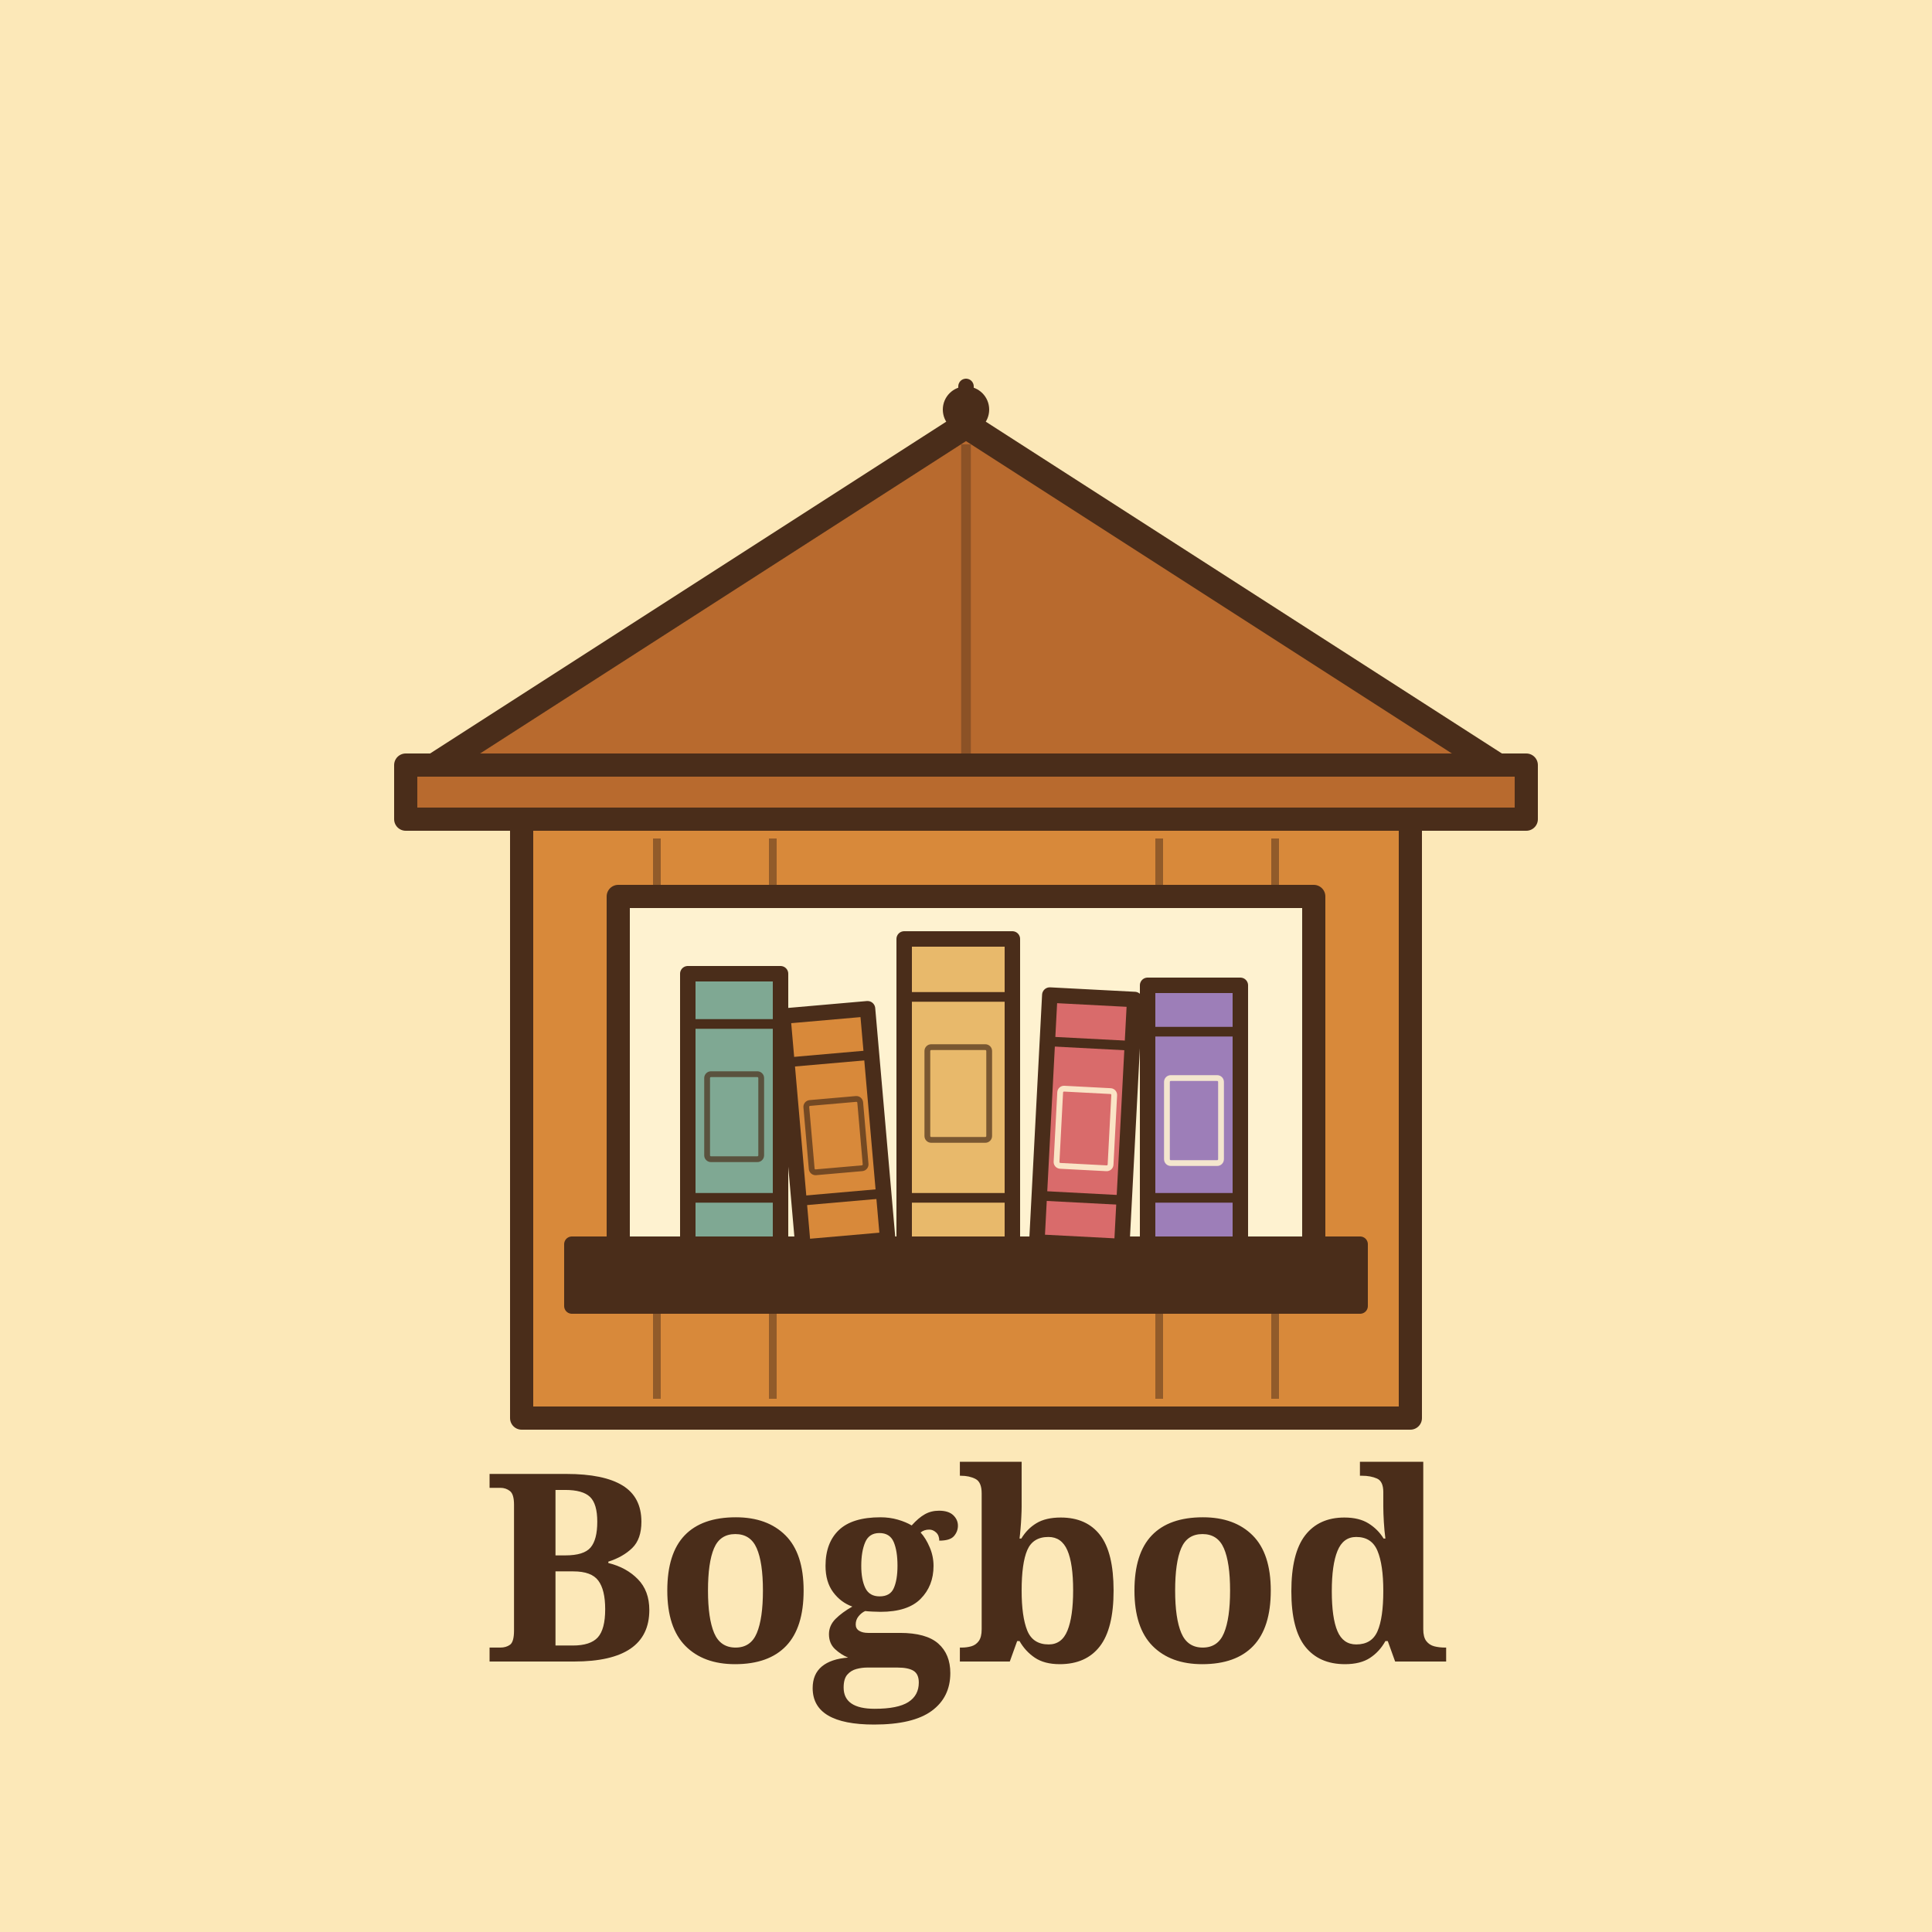
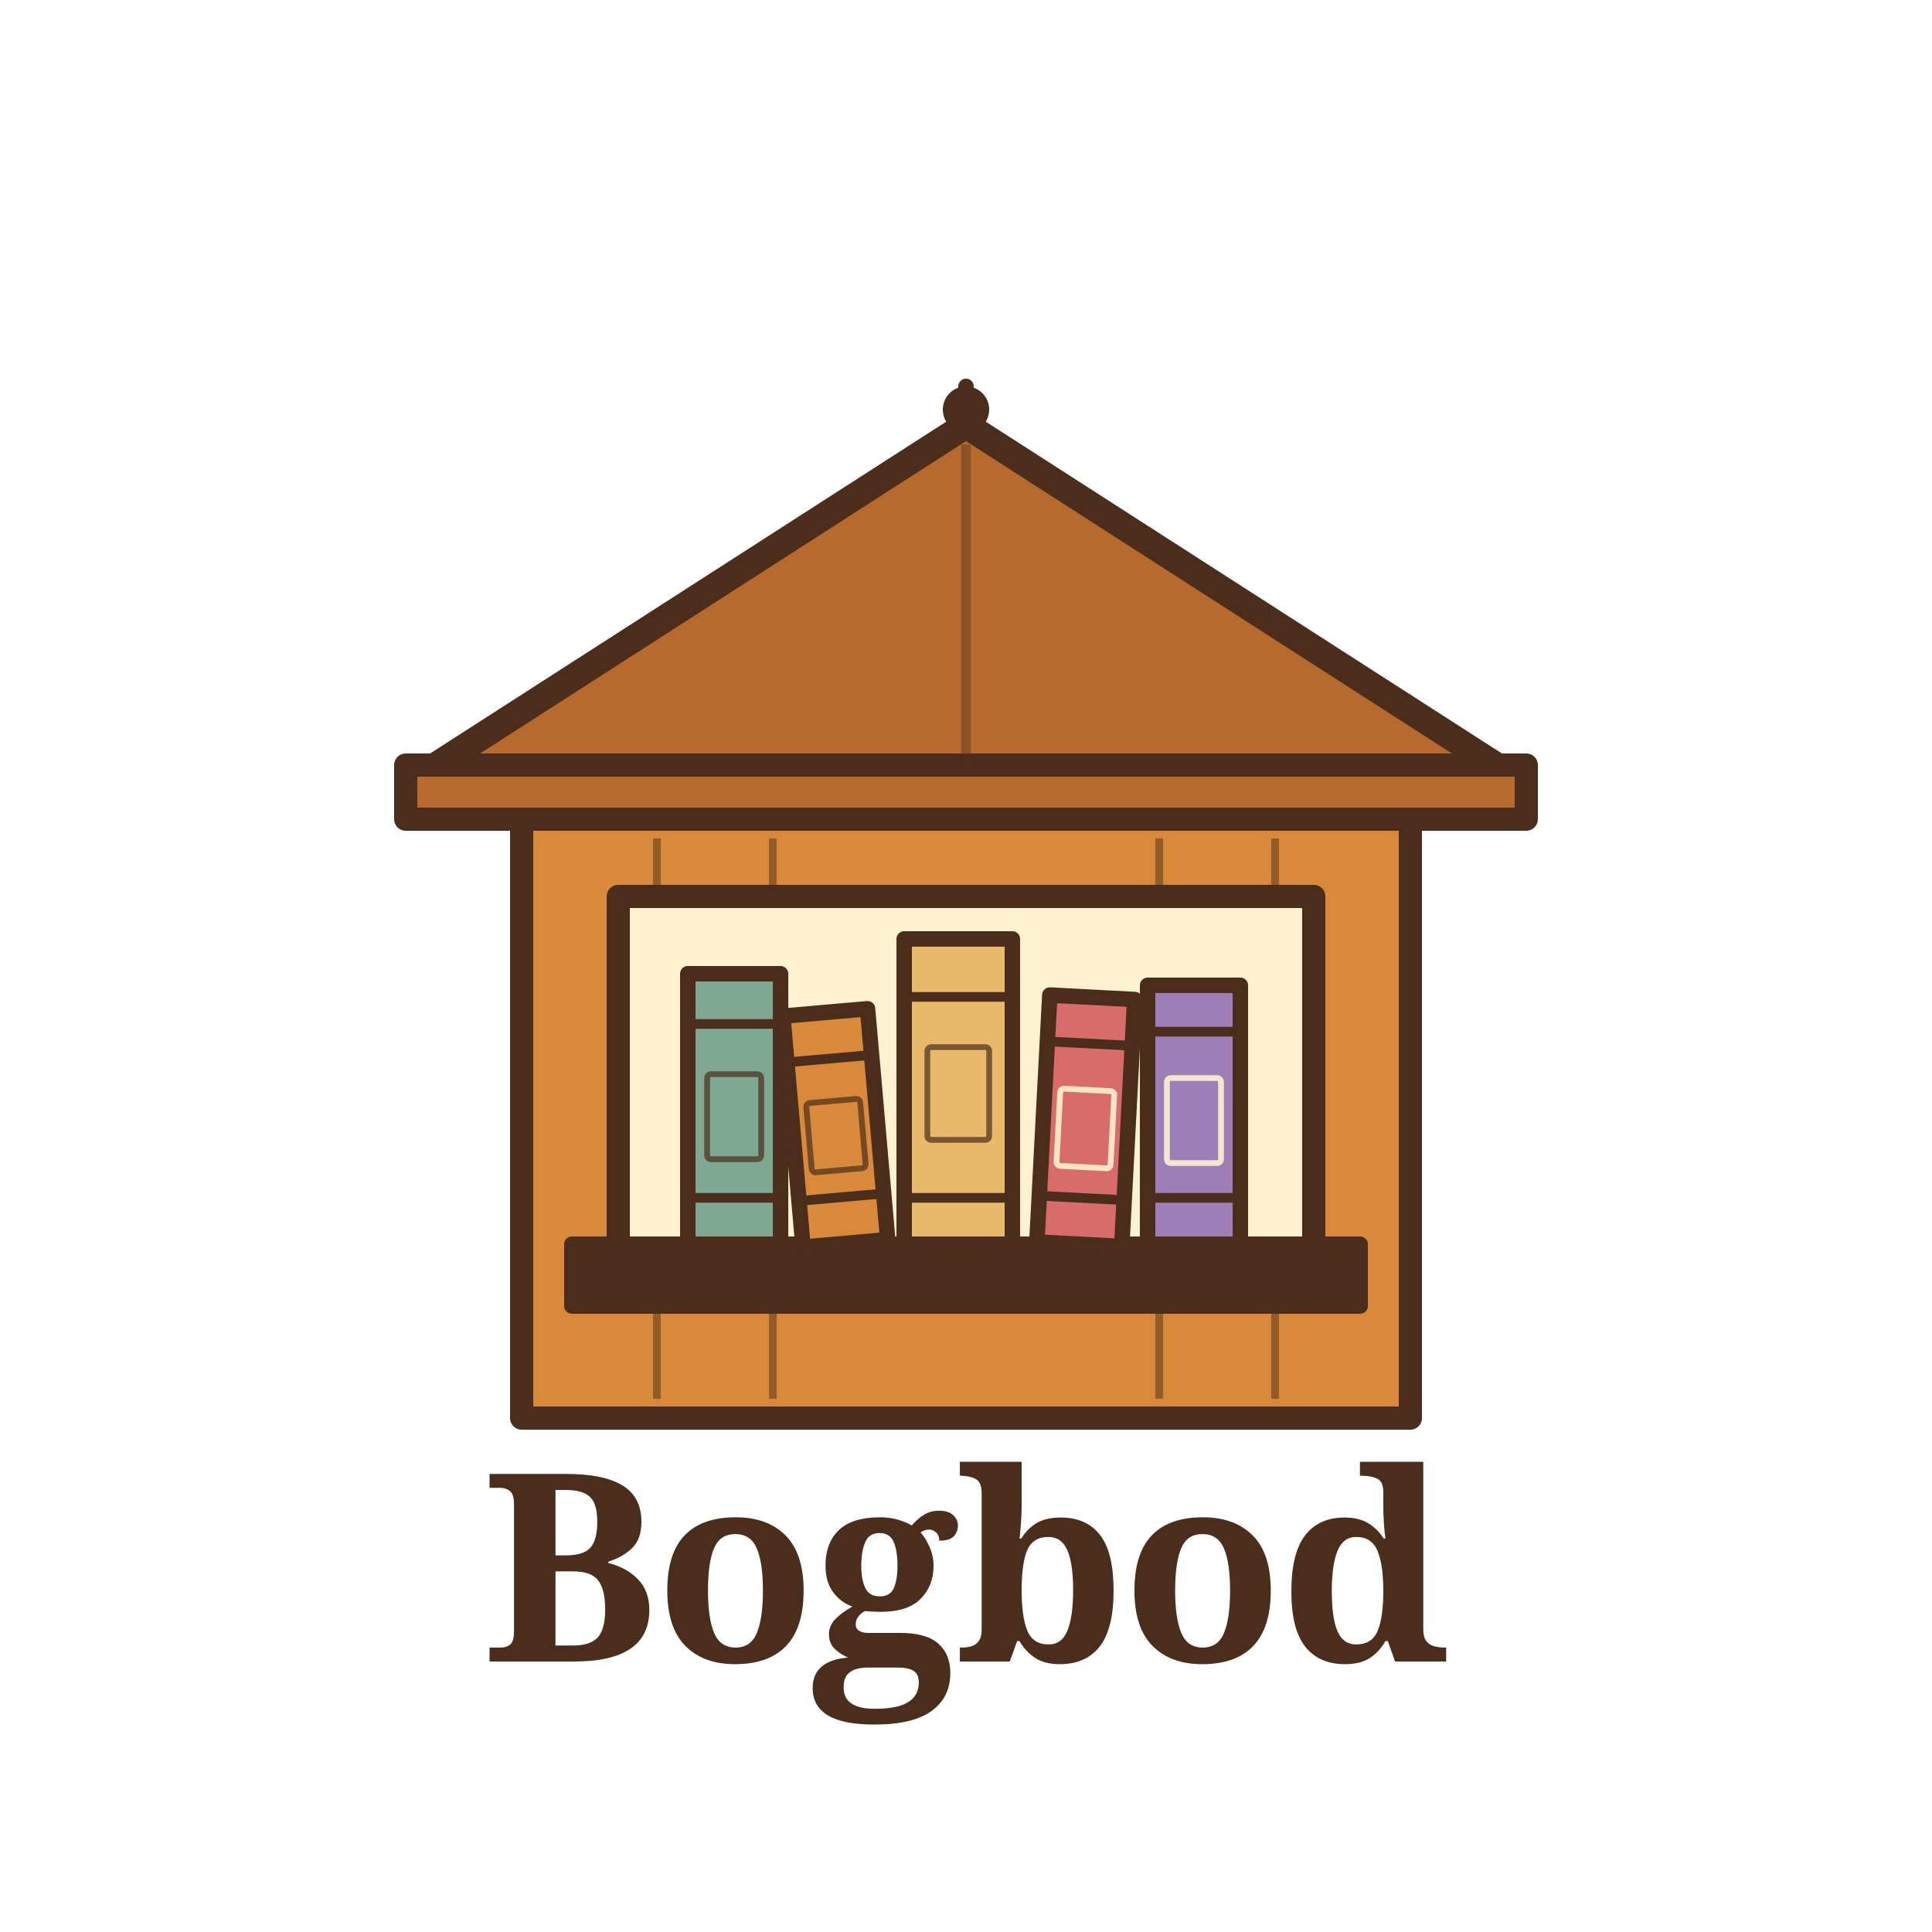
<svg xmlns="http://www.w3.org/2000/svg" viewBox="0 0 500 500" width="500" height="500">
-   <rect width="500" height="500" fill="#fce8b8" />
  <path d="M 110 200 L 250 110 L 390 200 Z" fill="#b86a2e" stroke="#4a2d1a" stroke-width="7" stroke-linejoin="round" />
  <rect x="105" y="198" width="290" height="14" fill="#b86a2e" stroke="#4a2d1a" stroke-width="6" stroke-linejoin="round" />
  <line x1="250" y1="115" x2="250" y2="198" stroke="#4a2d1a" stroke-width="2.5" opacity="0.4" />
  <circle cx="250" cy="106" r="6" fill="#4a2d1a" />
  <line x1="250" y1="100" x2="250" y2="112" stroke="#4a2d1a" stroke-width="4" stroke-linecap="round" />
  <rect x="135" y="212" width="230" height="155" fill="#d8893a" stroke="#4a2d1a" stroke-width="6" stroke-linejoin="round" />
  <line x1="170" y1="217" x2="170" y2="362" stroke="#4a2d1a" stroke-width="2" opacity="0.5" />
  <line x1="200" y1="217" x2="200" y2="362" stroke="#4a2d1a" stroke-width="2" opacity="0.5" />
  <line x1="300" y1="217" x2="300" y2="362" stroke="#4a2d1a" stroke-width="2" opacity="0.5" />
  <line x1="330" y1="217" x2="330" y2="362" stroke="#4a2d1a" stroke-width="2" opacity="0.5" />
  <rect x="160" y="232" width="180" height="95" fill="#fef2d0" stroke="#4a2d1a" stroke-width="6" stroke-linejoin="round" />
  <rect x="148" y="322" width="204" height="16" fill="#4a2d1a" stroke="#4a2d1a" stroke-width="4" stroke-linejoin="round" />
  <rect x="178" y="252" width="24" height="70" fill="#7fa893" stroke="#4a2d1a" stroke-width="4" stroke-linejoin="round" />
  <line x1="178" y1="265" x2="202" y2="265" stroke="#4a2d1a" stroke-width="2.5" />
  <line x1="178" y1="310" x2="202" y2="310" stroke="#4a2d1a" stroke-width="2.5" />
  <rect x="183" y="278" width="14" height="22" rx="1" fill="none" stroke="#4a2d1a" stroke-width="1.5" opacity="0.7" />
  <g transform="rotate(-5 215 290)">
    <rect x="205" y="262" width="22" height="60" fill="#d8893a" stroke="#4a2d1a" stroke-width="4" stroke-linejoin="round" />
    <line x1="205" y1="274" x2="227" y2="274" stroke="#4a2d1a" stroke-width="2.5" />
    <line x1="205" y1="310" x2="227" y2="310" stroke="#4a2d1a" stroke-width="2.5" />
    <rect x="209" y="285" width="14" height="18" rx="1" fill="none" stroke="#4a2d1a" stroke-width="1.5" opacity="0.7" />
  </g>
  <rect x="234" y="243" width="28" height="79" fill="#e8b96b" stroke="#4a2d1a" stroke-width="4" stroke-linejoin="round" />
  <line x1="234" y1="258" x2="262" y2="258" stroke="#4a2d1a" stroke-width="2.5" />
  <line x1="234" y1="310" x2="262" y2="310" stroke="#4a2d1a" stroke-width="2.5" />
  <rect x="240" y="271" width="16" height="24" rx="1" fill="none" stroke="#4a2d1a" stroke-width="1.5" opacity="0.7" />
  <g transform="rotate(3 280 290)">
    <rect x="270" y="258" width="22" height="64" fill="#d96b6b" stroke="#4a2d1a" stroke-width="4" stroke-linejoin="round" />
    <line x1="270" y1="270" x2="292" y2="270" stroke="#4a2d1a" stroke-width="2.5" />
    <line x1="270" y1="310" x2="292" y2="310" stroke="#4a2d1a" stroke-width="2.5" />
    <rect x="274" y="282" width="14" height="20" rx="1" fill="none" stroke="#fef2d0" stroke-width="1.5" opacity="0.9" />
  </g>
  <rect x="297" y="255" width="24" height="67" fill="#9d7eb8" stroke="#4a2d1a" stroke-width="4" stroke-linejoin="round" />
  <line x1="297" y1="267" x2="321" y2="267" stroke="#4a2d1a" stroke-width="2.5" />
  <line x1="297" y1="310" x2="321" y2="310" stroke="#4a2d1a" stroke-width="2.5" />
  <rect x="302" y="279" width="14" height="22" rx="1" fill="none" stroke="#fef2d0" stroke-width="1.5" opacity="0.9" />
  <text x="250" y="430" font-family="Sansita, Georgia, serif" font-weight="800" font-size="68" fill="#4a2d1a" text-anchor="middle" letter-spacing="-1">Bogbod</text>
</svg>
